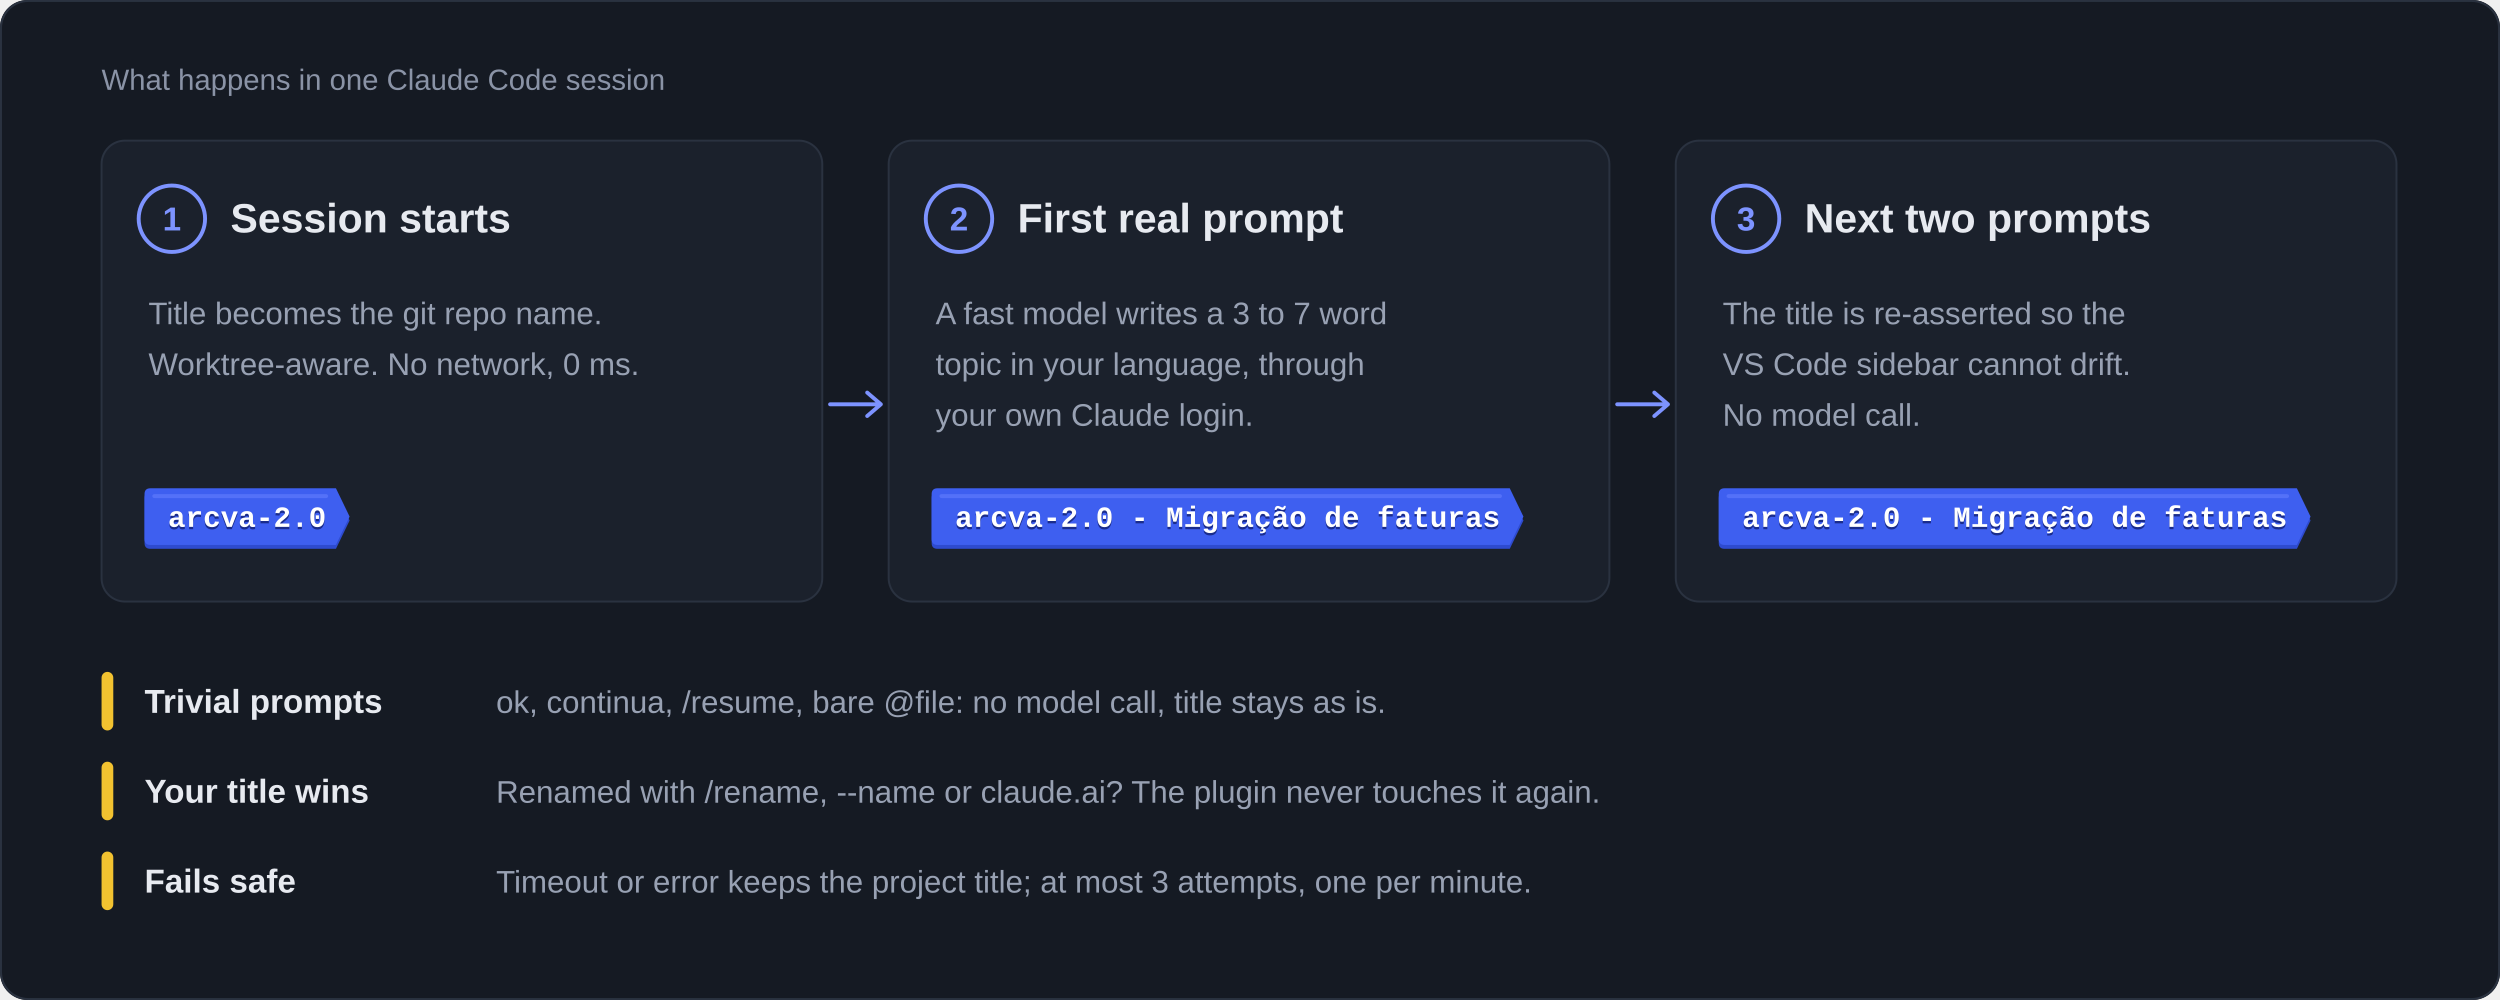
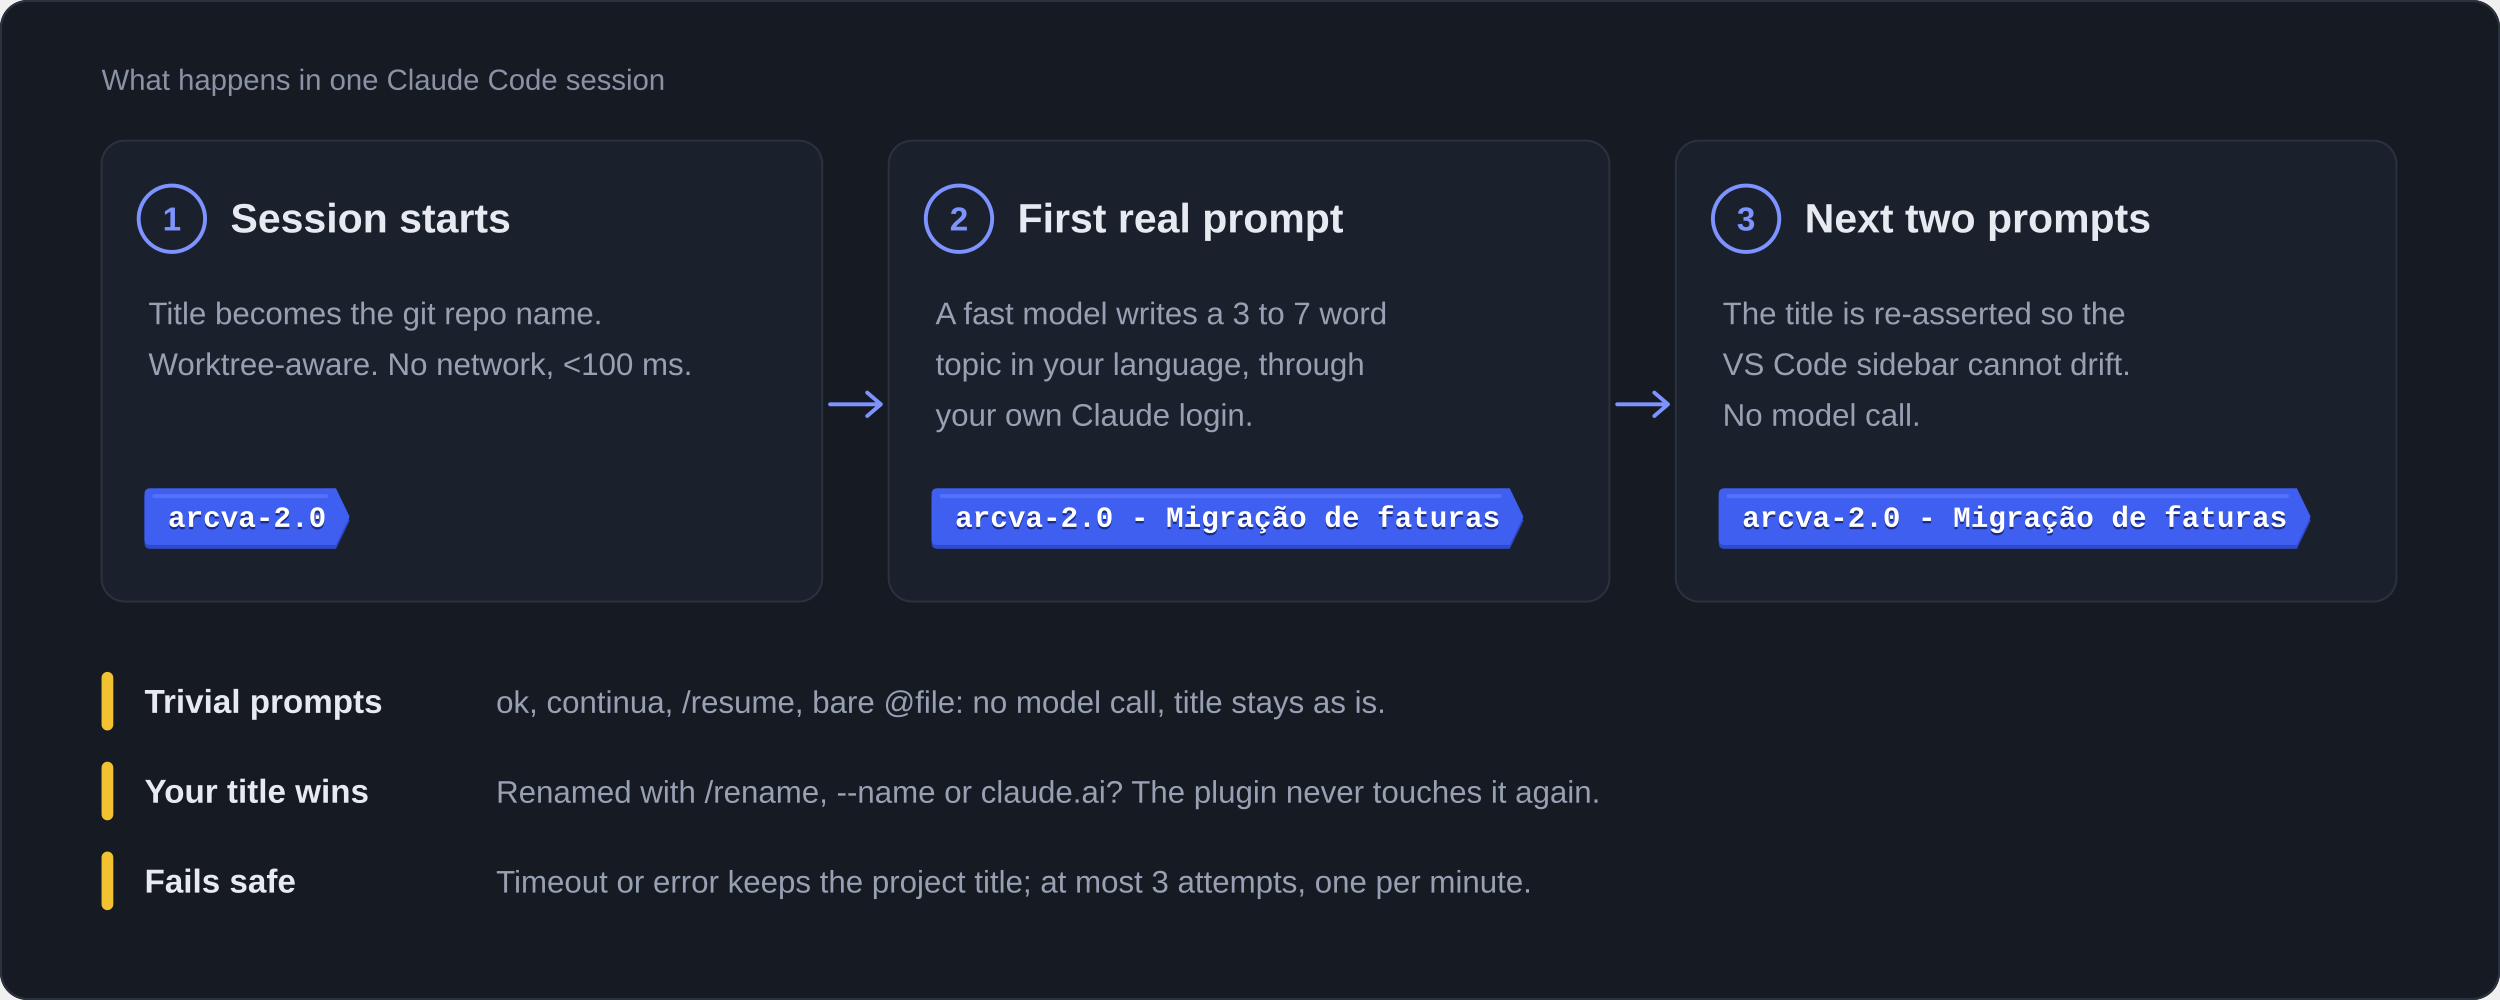
<svg xmlns="http://www.w3.org/2000/svg" width="1280" height="512" viewBox="0 0 1280 512" role="img" aria-label="How session-namer titles a session in three steps">
  <rect width="1280" height="512" rx="14" fill="#151A23" />
  <rect x="0.5" y="0.5" width="1279" height="511" rx="14" fill="none" stroke="#2A3240" />
  <text x="52" y="46" font-family="-apple-system, BlinkMacSystemFont, 'Segoe UI', 'Helvetica Neue', Arial, sans-serif" font-size="15" fill="#8A93A6">What happens in one Claude Code session</text>
  <rect x="52" y="72" width="369" height="236" rx="12" fill="#1B212C" stroke="#2A3240" />
  <circle cx="88" cy="112" r="17" fill="none" stroke="#7D93FF" stroke-width="2" />
  <text x="88" y="118" text-anchor="middle" font-family="-apple-system, BlinkMacSystemFont, 'Segoe UI', 'Helvetica Neue', Arial, sans-serif" font-size="17" font-weight="700" fill="#7D93FF">1</text>
  <text x="118" y="119" font-family="-apple-system, BlinkMacSystemFont, 'Segoe UI', 'Helvetica Neue', Arial, sans-serif" font-size="21" font-weight="700" fill="#E7EAF0">Session starts</text>
  <text x="76" y="166" font-family="-apple-system, BlinkMacSystemFont, 'Segoe UI', 'Helvetica Neue', Arial, sans-serif" font-size="16" fill="#98A1B3">Title becomes the git repo name.</text>
-   <text x="76" y="192" font-family="-apple-system, BlinkMacSystemFont, 'Segoe UI', 'Helvetica Neue', Arial, sans-serif" font-size="16" fill="#98A1B3">Worktree-aware. No network, 0 ms.</text>
+   <text x="76" y="192" font-family="-apple-system, BlinkMacSystemFont, 'Segoe UI', 'Helvetica Neue', Arial, sans-serif" font-size="16" fill="#98A1B3">Worktree-aware. No network, &lt;100 ms.</text>
  <g transform="rotate(0 126.5 264.5)">
    <path d="M74,253 Q74,250 77,250 L172,250 L179,264.5 L172,279 L77,279 Q74,279 74,276 Z" fill="#2E4BCF" transform="translate(0 2)" />
    <path d="M74,253 Q74,250 77,250 L172,250 L179,264.5 L172,279 L77,279 Q74,279 74,276 Z" fill="#3E5FF0" />
    <rect x="78" y="253" width="90" height="2" rx="1" fill="#6680FF" opacity="0.55" />
    <text x="86" y="270.95" font-family="ui-monospace, SFMono-Regular, 'SF Mono', Menlo, Consolas, 'Liberation Mono', monospace" font-size="15" font-weight="700" fill="#1A2C8C" textLength="81" lengthAdjust="spacingAndGlyphs">arcva-2.0</text>
    <text x="86" y="269.75" font-family="ui-monospace, SFMono-Regular, 'SF Mono', Menlo, Consolas, 'Liberation Mono', monospace" font-size="15" font-weight="700" fill="#FFFFFF" textLength="81" lengthAdjust="spacingAndGlyphs">arcva-2.0</text>
  </g>
  <path d="M425,207 h26 m-7,-6 l7,6 l-7,6" fill="none" stroke="#7D93FF" stroke-width="2" stroke-linecap="round" stroke-linejoin="round" />
  <rect x="455" y="72" width="369" height="236" rx="12" fill="#1B212C" stroke="#2A3240" />
  <circle cx="491" cy="112" r="17" fill="none" stroke="#7D93FF" stroke-width="2" />
  <text x="491" y="118" text-anchor="middle" font-family="-apple-system, BlinkMacSystemFont, 'Segoe UI', 'Helvetica Neue', Arial, sans-serif" font-size="17" font-weight="700" fill="#7D93FF">2</text>
  <text x="521" y="119" font-family="-apple-system, BlinkMacSystemFont, 'Segoe UI', 'Helvetica Neue', Arial, sans-serif" font-size="21" font-weight="700" fill="#E7EAF0">First real prompt</text>
  <text x="479" y="166" font-family="-apple-system, BlinkMacSystemFont, 'Segoe UI', 'Helvetica Neue', Arial, sans-serif" font-size="16" fill="#98A1B3">A fast model writes a 3 to 7 word</text>
  <text x="479" y="192" font-family="-apple-system, BlinkMacSystemFont, 'Segoe UI', 'Helvetica Neue', Arial, sans-serif" font-size="16" fill="#98A1B3">topic in your language, through</text>
  <text x="479" y="218" font-family="-apple-system, BlinkMacSystemFont, 'Segoe UI', 'Helvetica Neue', Arial, sans-serif" font-size="16" fill="#98A1B3">your own Claude login.</text>
  <g transform="rotate(0 628.5 264.5)">
    <path d="M477,253 Q477,250 480,250 L773,250 L780,264.5 L773,279 L480,279 Q477,279 477,276 Z" fill="#2E4BCF" transform="translate(0 2)" />
    <path d="M477,253 Q477,250 480,250 L773,250 L780,264.5 L773,279 L480,279 Q477,279 477,276 Z" fill="#3E5FF0" />
    <rect x="481" y="253" width="288" height="2" rx="1" fill="#6680FF" opacity="0.55" />
    <text x="489" y="270.95" font-family="ui-monospace, SFMono-Regular, 'SF Mono', Menlo, Consolas, 'Liberation Mono', monospace" font-size="15" font-weight="700" fill="#1A2C8C" textLength="279" lengthAdjust="spacingAndGlyphs">arcva-2.0 - Migração de faturas</text>
    <text x="489" y="269.75" font-family="ui-monospace, SFMono-Regular, 'SF Mono', Menlo, Consolas, 'Liberation Mono', monospace" font-size="15" font-weight="700" fill="#FFFFFF" textLength="279" lengthAdjust="spacingAndGlyphs">arcva-2.0 - Migração de faturas</text>
  </g>
  <path d="M828,207 h26 m-7,-6 l7,6 l-7,6" fill="none" stroke="#7D93FF" stroke-width="2" stroke-linecap="round" stroke-linejoin="round" />
  <rect x="858" y="72" width="369" height="236" rx="12" fill="#1B212C" stroke="#2A3240" />
  <circle cx="894" cy="112" r="17" fill="none" stroke="#7D93FF" stroke-width="2" />
  <text x="894" y="118" text-anchor="middle" font-family="-apple-system, BlinkMacSystemFont, 'Segoe UI', 'Helvetica Neue', Arial, sans-serif" font-size="17" font-weight="700" fill="#7D93FF">3</text>
  <text x="924" y="119" font-family="-apple-system, BlinkMacSystemFont, 'Segoe UI', 'Helvetica Neue', Arial, sans-serif" font-size="21" font-weight="700" fill="#E7EAF0">Next two prompts</text>
  <text x="882" y="166" font-family="-apple-system, BlinkMacSystemFont, 'Segoe UI', 'Helvetica Neue', Arial, sans-serif" font-size="16" fill="#98A1B3">The title is re-asserted so the</text>
  <text x="882" y="192" font-family="-apple-system, BlinkMacSystemFont, 'Segoe UI', 'Helvetica Neue', Arial, sans-serif" font-size="16" fill="#98A1B3">VS Code sidebar cannot drift.</text>
  <text x="882" y="218" font-family="-apple-system, BlinkMacSystemFont, 'Segoe UI', 'Helvetica Neue', Arial, sans-serif" font-size="16" fill="#98A1B3">No model call.</text>
  <g transform="rotate(0 1031.5 264.5)">
    <path d="M880,253 Q880,250 883,250 L1176,250 L1183,264.5 L1176,279 L883,279 Q880,279 880,276 Z" fill="#2E4BCF" transform="translate(0 2)" />
    <path d="M880,253 Q880,250 883,250 L1176,250 L1183,264.5 L1176,279 L883,279 Q880,279 880,276 Z" fill="#3E5FF0" />
    <rect x="884" y="253" width="288" height="2" rx="1" fill="#6680FF" opacity="0.55" />
    <text x="892" y="270.95" font-family="ui-monospace, SFMono-Regular, 'SF Mono', Menlo, Consolas, 'Liberation Mono', monospace" font-size="15" font-weight="700" fill="#1A2C8C" textLength="279" lengthAdjust="spacingAndGlyphs">arcva-2.0 - Migração de faturas</text>
    <text x="892" y="269.75" font-family="ui-monospace, SFMono-Regular, 'SF Mono', Menlo, Consolas, 'Liberation Mono', monospace" font-size="15" font-weight="700" fill="#FFFFFF" textLength="279" lengthAdjust="spacingAndGlyphs">arcva-2.0 - Migração de faturas</text>
  </g>
  <rect x="52" y="344" width="6" height="30" rx="3" fill="#F2C230" />
  <text x="74" y="365" font-family="-apple-system, BlinkMacSystemFont, 'Segoe UI', 'Helvetica Neue', Arial, sans-serif" font-size="17" font-weight="700" fill="#E7EAF0">Trivial prompts</text>
  <text x="254" y="365" font-family="-apple-system, BlinkMacSystemFont, 'Segoe UI', 'Helvetica Neue', Arial, sans-serif" font-size="16" fill="#98A1B3">ok, continua, /resume, bare @file: no model call, title stays as is.</text>
  <rect x="52" y="390" width="6" height="30" rx="3" fill="#F2C230" />
  <text x="74" y="411" font-family="-apple-system, BlinkMacSystemFont, 'Segoe UI', 'Helvetica Neue', Arial, sans-serif" font-size="17" font-weight="700" fill="#E7EAF0">Your title wins</text>
  <text x="254" y="411" font-family="-apple-system, BlinkMacSystemFont, 'Segoe UI', 'Helvetica Neue', Arial, sans-serif" font-size="16" fill="#98A1B3">Renamed with /rename, --name or claude.ai? The plugin never touches it again.</text>
  <rect x="52" y="436" width="6" height="30" rx="3" fill="#F2C230" />
  <text x="74" y="457" font-family="-apple-system, BlinkMacSystemFont, 'Segoe UI', 'Helvetica Neue', Arial, sans-serif" font-size="17" font-weight="700" fill="#E7EAF0">Fails safe</text>
  <text x="254" y="457" font-family="-apple-system, BlinkMacSystemFont, 'Segoe UI', 'Helvetica Neue', Arial, sans-serif" font-size="16" fill="#98A1B3">Timeout or error keeps the project title; at most 3 attempts, one per minute.</text>
</svg>
